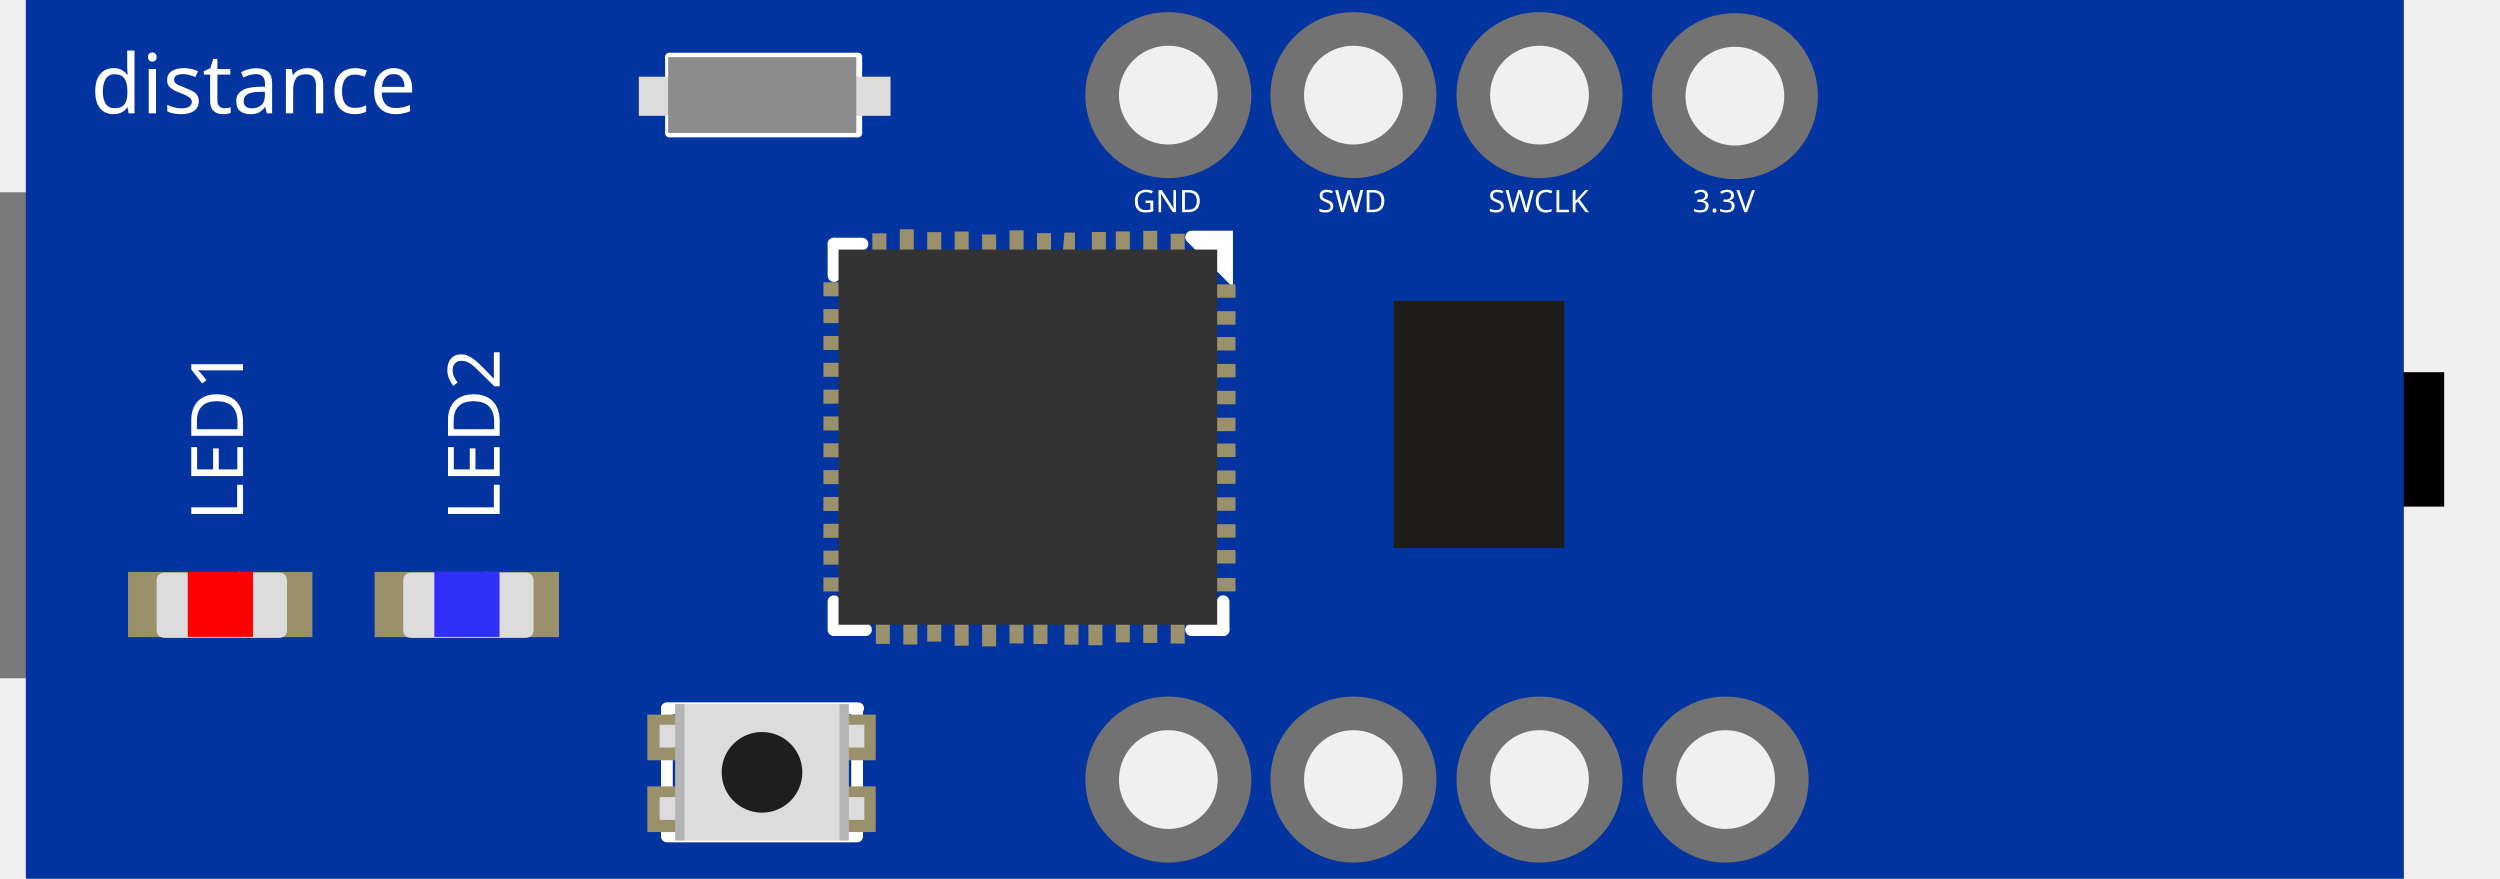
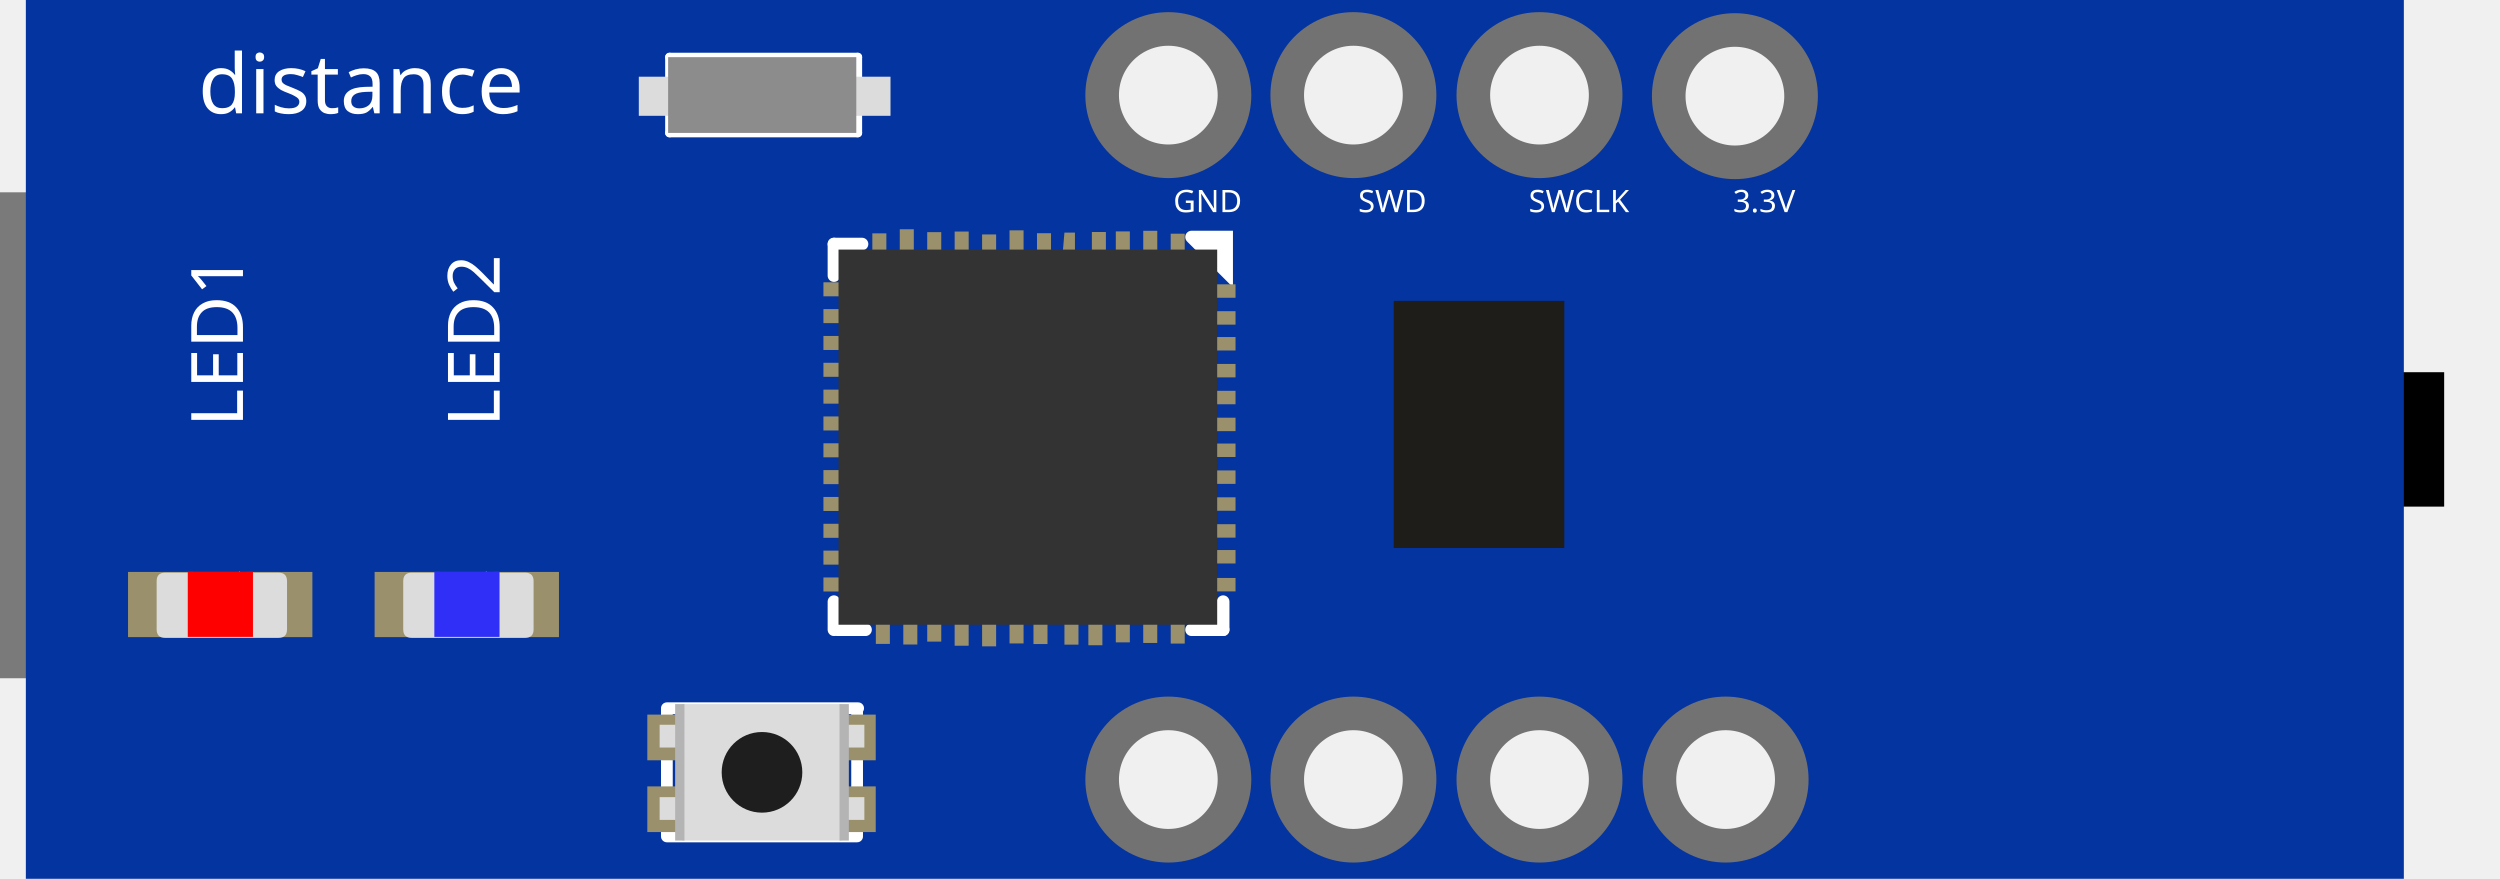
- <svg xmlns="http://www.w3.org/2000/svg" version="1.1" id="Layer_1" x="0px" y="0px" viewBox="0 0 241.8 85" style="enable-background:new 0 0 241.8 85;" xml:space="preserve">
-   <style type="text/css">
- 	.st0{fill:#7A7A7A;}
- 	.st1{fill:#0434A0;}
- 	.st2{fill:none;stroke:#FFFFFF;stroke-width:0.36;stroke-linecap:round;}
- 	.st3{fill:#9A916C;}
- 	.st4{fill:#333333;}
- 	.st5{fill:#1E1D1A;}
- 	.st6{stroke:#FFFFFF;stroke-width:0.432;stroke-linecap:round;}
- 	.st7{stroke:#FFFFFF;stroke-width:0.36;stroke-linecap:round;}
- 	.st8{fill:#DCDCDC;}
- 	.st9{fill:#8C8C8C;}
- 	.st10{fill:none;stroke:#727272;stroke-width:3.251;}
- 	.st11{fill:#FFFFFF;}
- 	.st12{font-family:'OCRAStd';}
- 	.st13{font-size:8px;}
- 	.st14{fill:none;stroke:#FFFFFF;stroke-width:0.432;stroke-linecap:round;}
- 	.st15{fill:#FF0000;}
- 	.st16{font-size:7px;}
- 	.st17{font-size:3px;}
- 	.st18{fill:#2F2FF7;}
- 	.st19{stroke:#FFFFFF;stroke-width:1.136;stroke-linecap:round;}
- 	.st20{fill:none;stroke:#FFFFFF;stroke-width:1.136;}
- 	.st21{fill:#1E1E1E;}
- 	.st22{fill:#B4B4B4;}
- </style>
-   <path id="rect293" class="st0" d="M47,65.6H0v-47h47V65.6z" />
-   <path id="JACK_TX" d="M236.4,49h-12.5V36h12.5V49z" />
-   <path id="path6" class="st1" d="M232.5,85V-0.4H2.5V85H232.5z M166.9,69c3.6,0,6.4,2.9,6.4,6.4s-2.9,6.4-6.4,6.4  c-3.6,0-6.4-2.9-6.4-6.4S163.4,69,166.9,69z M130.9,69c3.6,0,6.4,2.9,6.4,6.4s-2.9,6.4-6.4,6.4c-3.6,0-6.4-2.9-6.4-6.4  S127.3,69,130.9,69z M113,69c3.6,0,6.4,2.9,6.4,6.4s-2.9,6.4-6.4,6.4c-3.6,0-6.4-2.9-6.4-6.4S109.3,69,113,69z M167.8,2.8  c3.6,0,6.4,2.9,6.4,6.4s-2.9,6.4-6.4,6.4c-3.6,0-6.4-2.9-6.4-6.4S164.2,2.8,167.8,2.8z M113,2.8c3.6,0,6.4,2.9,6.4,6.4  s-2.9,6.4-6.4,6.4c-3.6,0-6.4-2.9-6.4-6.4S109.3,2.8,113,2.8z M131.2,2.8c3.6,0,6.4,2.9,6.4,6.4s-2.9,6.4-6.4,6.4  c-3.6,0-6.4-2.9-6.4-6.4S127.6,2.8,131.2,2.8z M148.4,69c3.6,0,6.4,2.9,6.4,6.4s-2.9,6.4-6.4,6.4c-3.6,0-6.4-2.9-6.4-6.4  S144.8,69,148.4,69z M148.9,2.8c3.6,0,6.4,2.9,6.4,6.4s-2.9,6.4-6.4,6.4c-3.6,0-6.4-2.9-6.4-6.4S145.4,2.8,148.9,2.8z" />
+ <svg xmlns="http://www.w3.org/2000/svg" version="1.1" id="Layer_1" x="0" y="0" viewBox="0 0 241.8 85" xml:space="preserve">
+   <style>
+     .st2{fill:none;stroke:#fff;stroke-width:.36;stroke-linecap:round}.st3{fill:#9a916c}.st6,.st7{stroke:#fff;stroke-width:.432;stroke-linecap:round}.st7{stroke-width:.36}.st8{fill:#dcdcdc}.st10{fill:none;stroke:#727272;stroke-width:3.251}.st11{fill:#fff}.st12{font-family:'OCRAStd'}.st14{fill:none;stroke:#fff;stroke-width:.432;stroke-linecap:round}.st16{font-size:7px}.st17{font-size:3px}.st19,.st20{stroke:#fff;stroke-width:1.136}.st19{stroke-linecap:round}.st20{fill:none}
+   </style>
+   <path id="rect293" d="M47 65.6H0v-47h47v47z" fill="#7a7a7a" />
+   <path id="JACK_TX" d="M236.4 49h-12.5V36h12.5v13z" />
+   <path id="path6" d="M232.5 85V-.4H2.5V85h230zm-65.6-16c3.6 0 6.4 2.9 6.4 6.4s-2.9 6.4-6.4 6.4c-3.6 0-6.4-2.9-6.4-6.4s2.9-6.4 6.4-6.4zm-36 0c3.6 0 6.4 2.9 6.4 6.4s-2.9 6.4-6.4 6.4c-3.6 0-6.4-2.9-6.4-6.4s2.8-6.4 6.4-6.4zM113 69c3.6 0 6.4 2.9 6.4 6.4s-2.9 6.4-6.4 6.4c-3.6 0-6.4-2.9-6.4-6.4s2.7-6.4 6.4-6.4zm54.8-66.2c3.6 0 6.4 2.9 6.4 6.4s-2.9 6.4-6.4 6.4c-3.6 0-6.4-2.9-6.4-6.4s2.8-6.4 6.4-6.4zm-54.8 0c3.6 0 6.4 2.9 6.4 6.4s-2.9 6.4-6.4 6.4c-3.6 0-6.4-2.9-6.4-6.4s2.7-6.4 6.4-6.4zm18.2 0c3.6 0 6.4 2.9 6.4 6.4s-2.9 6.4-6.4 6.4c-3.6 0-6.4-2.9-6.4-6.4s2.8-6.4 6.4-6.4zM148.4 69c3.6 0 6.4 2.9 6.4 6.4s-2.9 6.4-6.4 6.4c-3.6 0-6.4-2.9-6.4-6.4s2.8-6.4 6.4-6.4zm.5-66.2c3.6 0 6.4 2.9 6.4 6.4s-2.9 6.4-6.4 6.4c-3.6 0-6.4-2.9-6.4-6.4s2.9-6.4 6.4-6.4z" fill="#0434a0" />
  <g id="g273">
    <g id="g5241" transform="translate(-3.778 .545) scale(3.3911)">
      <g id="g5239">
-         <path id="line5221" class="st2" d="M35.1,17.8H36" />
-         <path id="line5223" class="st2" d="M36,17.8V17" />
-         <path id="line5225" class="st2" d="M25.8,17.8H25" />
-         <path id="line5227" class="st2" d="M24.9,17.8V17" />
-         <path id="line5229" class="st2" d="M24.9,7.7V6.8" />
-         <path id="line5231" class="st2" d="M24.9,6.8h0.8" />
+         <path id="line5221" class="st2" d="M35.1 17.8h.9" />
+         <path id="line5223" class="st2" d="M36 17.8V17" />
+         <path id="line5225" class="st2" d="M25.8 17.8H25" />
+         <path id="line5227" class="st2" d="M24.9 17.8V17" />
+         <path id="line5229" class="st2" d="M24.9 7.7v-.9" />
+         <path id="line5231" class="st2" d="M24.9 6.8h.8" />
        <g id="g5237">
-           <path id="path5235" class="st2" d="M35.1,6.6h1v1L35.1,6.6 M36.1,6.7h-0.9H36.1 M36.1,6.9h-0.7H36.1 M36.1,7.1h-0.5H36.1       M36.1,7.3h-0.4H36.1" />
+           <path id="path5235" class="st2" d="M35.1 6.6h1v1l-1-1m1 .1h-.9.9m0 .2h-.7.7m0 .2h-.5.5m0 .2h-.4.4" />
        </g>
      </g>
    </g>
    <g id="g6284" transform="matrix(0 -3.3911 3.3911 0 30.486 290.84)">
      <g id="g6282">
        <g id="g6280">
          <g id="g5561">
-             <path id="connector28pin" class="st3" d="M79.1,24.4v0.4h-1.2v-0.4H79.1z" />
+             <path id="connector28pin" class="st3" d="M79.1 24.4v.4h-1.2v-.4h1.2z" />
          </g>
        </g>
      </g>
    </g>
    <g id="g6292" transform="rotate(-90 165.469 130.176) scale(3.3911)">
      <g id="g6290">
        <g id="g6288">
          <g id="g5564">
-             <path id="connector29pin" class="st3" d="M80.6,22.2v0.4h-1.2v-0.4H80.6z" />
+             <path id="connector29pin" class="st3" d="M80.6 22.2v.4h-1.2v-.4h1.2z" />
          </g>
        </g>
      </g>
    </g>
    <g id="g6300" transform="rotate(-90 170.276 130.177) scale(3.3911)">
      <g id="g6298">
        <g id="g6296">
          <g id="g5567">
-             <path id="connector30pin" class="st3" d="M82,20v0.4h-1.2V20H82z" />
+             <path id="connector30pin" class="st3" d="M82 20v.4h-1.2V20H82z" />
          </g>
        </g>
      </g>
    </g>
    <g id="g6308" transform="rotate(-90 175.081 130.176) scale(3.3911)">
      <g id="g6306">
        <g id="g6304">
          <g id="g5570">
-             <path id="connector31pin" class="st3" d="M83.4,17.9v0.4h-1.2v-0.4H83.4z" />
+             <path id="connector31pin" class="st3" d="M83.4 17.9v.4h-1.2v-.4h1.2z" />
          </g>
        </g>
      </g>
    </g>
    <g id="g6316" transform="rotate(-90 179.888 130.177) scale(3.3911)">
      <g id="g6314">
        <g id="g6312">
          <g id="g5573">
-             <path id="connector32pin" class="st3" d="M84.8,15.7V16h-1.2v-0.4L84.8,15.7L84.8,15.7z" />
+             <path id="connector32pin" class="st3" d="M84.8 15.7v.3h-1.2v-.4l1.2.1z" />
          </g>
        </g>
      </g>
    </g>
    <g id="g6324" transform="matrix(0 -3.3911 3.3911 0 54.518 314.87)">
      <g id="g6322">
        <g id="g6320">
          <g id="g5576">
-             <path id="connector33pin" class="st3" d="M86.2,13.5v0.4H85v-0.4H86.2z" />
+             <path id="connector33pin" class="st3" d="M86.2 13.5v.4H85v-.4h1.2z" />
          </g>
        </g>
      </g>
    </g>
    <g id="g6332" transform="rotate(-90 189.5 130.177) scale(3.3911)">
      <g id="g6330">
        <g id="g6328">
          <g id="g5579">
-             <path id="connector34pin" class="st3" d="M87.7,11.3v0.4h-1.2v-0.4H87.7z" />
+             <path id="connector34pin" class="st3" d="M87.7 11.3v.4h-1.2v-.4h1.2z" />
          </g>
        </g>
      </g>
    </g>
    <g id="g6340" transform="matrix(0 -3.3911 3.3911 0 64.13 324.483)">
      <g id="g6338">
        <g id="g6336">
          <g id="g5582">
-             <path id="connector35pin" class="st3" d="M89,9.1v0.4h-1.2V9.1H89z" />
+             <path id="connector35pin" class="st3" d="M89 9.1v.4h-1.2v-.4H89z" />
          </g>
        </g>
      </g>
    </g>
    <g id="g6348" transform="matrix(0 -3.3911 3.3911 0 68.936 329.29)">
      <g id="g6346">
        <g id="g6344">
          <g id="g5585">
-             <path id="connector36pin" class="st3" d="M90.5,6.9v0.4h-1.2V6.9H90.5z" />
+             <path id="connector36pin" class="st3" d="M90.5 6.9v.4h-1.2v-.4h1.2z" />
          </g>
        </g>
      </g>
    </g>
    <g id="g6356" transform="rotate(-90 203.919 130.176) scale(3.3911)">
      <g id="g6354">
        <g id="g6352">
          <g id="g5588">
-             <path id="connector37pin" class="st3" d="M91.9,4.7v0.4h-1.2V4.7H91.9z" />
+             <path id="connector37pin" class="st3" d="M91.9 4.7v.4h-1.2v-.4h1.2z" />
          </g>
        </g>
      </g>
    </g>
    <g id="g6364" transform="rotate(-90 208.726 130.177) scale(3.3911)">
      <g id="g6362">
        <g id="g6360">
          <g id="g5591">
-             <path id="connector38pin" class="st3" d="M93.4,2.5v0.4h-1.2V2.5H93.4z" />
+             <path id="connector38pin" class="st3" d="M93.4 2.5v.4h-1.2v-.4h1.2z" />
          </g>
        </g>
      </g>
    </g>
    <g id="g6372" transform="rotate(-90 213.531 130.176) scale(3.3911)">
      <g id="g6370">
        <g id="g6368">
          <g id="g5594">
-             <path id="connector39pin" class="st3" d="M94.7,0.3v0.4h-1.2V0.3H94.7z" />
+             <path id="connector39pin" class="st3" d="M94.7.3v.4h-1.2V.3h1.2z" />
          </g>
        </g>
      </g>
    </g>
    <g id="g6380" transform="rotate(180 220.228 121.319) scale(3.3911)">
      <g id="g6378">
        <g id="g6376">
          <g id="g5597">
-             <path id="connector40pin" class="st3" d="M106.4,63.5h-1.2v-0.4h1.2V63.5z" />
+             <path id="connector40pin" class="st3" d="M106.4 63.5h-1.2v-.4h1.2v.4z" />
          </g>
        </g>
      </g>
    </g>
    <g id="g6388" transform="rotate(180 220.228 116.512) scale(3.3911)">
      <g id="g6386">
        <g id="g6384">
          <g id="g5600">
-             <path id="connector41pin" class="st3" d="M106.4,59.9h-1.2v-0.4h1.2V59.9z" />
+             <path id="connector41pin" class="st3" d="M106.4 59.9h-1.2v-.4h1.2v.4z" />
          </g>
        </g>
      </g>
    </g>
    <g id="g6396" transform="rotate(180 220.228 111.706) scale(3.3911)">
      <g id="g6394">
        <g id="g6392">
          <g id="g5603">
-             <path id="connector42pin" class="st3" d="M106.4,56.3h-1.2v-0.4h1.2V56.3z" />
+             <path id="connector42pin" class="st3" d="M106.4 56.3h-1.2v-.4h1.2v.4z" />
          </g>
        </g>
      </g>
    </g>
    <g id="g6404" transform="rotate(180 220.228 106.9) scale(3.3911)">
      <g id="g6402">
        <g id="g6400">
          <g id="g5606">
-             <path id="connector43pin" class="st3" d="M106.4,52.7h-1.2v-0.4h1.2V52.7z" />
+             <path id="connector43pin" class="st3" d="M106.4 52.7h-1.2v-.4h1.2v.4z" />
          </g>
        </g>
      </g>
    </g>
    <g id="g6412" transform="rotate(180 220.228 102.094) scale(3.3911)">
      <g id="g6410">
        <g id="g6408">
          <g id="g5609">
-             <path id="connector44pin" class="st3" d="M106.4,49.1h-1.2v-0.4h1.2V49.1z" />
+             <path id="connector44pin" class="st3" d="M106.4 49.1h-1.2v-.4h1.2v.4z" />
          </g>
        </g>
      </g>
    </g>
    <g id="g6420" transform="rotate(180 220.228 97.287) scale(3.3911)">
      <g id="g6418">
        <g id="g6416">
          <g id="g5612">
-             <path id="connector45pin" class="st3" d="M106.4,45.5h-1.2v-0.4h1.2V45.5z" />
+             <path id="connector45pin" class="st3" d="M106.4 45.5h-1.2v-.4h1.2v.4z" />
          </g>
        </g>
      </g>
    </g>
    <g id="g6428" transform="rotate(180 220.228 92.481) scale(3.3911)">
      <g id="g6426">
        <g id="g6424">
          <g id="g5615">
-             <path id="connector46pin" class="st3" d="M106.4,41.9h-1.2v-0.4h1.2V41.9z" />
+             <path id="connector46pin" class="st3" d="M106.4 41.9h-1.2v-.4h1.2v.4z" />
          </g>
        </g>
      </g>
    </g>
    <g id="g6436" transform="rotate(180 220.228 87.674) scale(3.3911)">
      <g id="g6434">
        <g id="g6432">
          <g id="g5618">
-             <path id="connector47pin" class="st3" d="M106.4,38.3h-1.2v-0.4h1.2V38.3z" />
+             <path id="connector47pin" class="st3" d="M106.4 38.3h-1.2v-.4h1.2v.4z" />
          </g>
        </g>
      </g>
    </g>
    <g id="g6444" transform="rotate(180 220.228 82.868) scale(3.3911)">
      <g id="g6442">
        <g id="g6440">
          <g id="g5621">
-             <path id="connector48pin" class="st3" d="M106.4,34.7h-1.2v-0.4h1.2V34.7z" />
+             <path id="connector48pin" class="st3" d="M106.4 34.7h-1.2v-.4h1.2v.4z" />
          </g>
        </g>
      </g>
    </g>
    <g id="g6452" transform="rotate(180 220.228 78.062) scale(3.3911)">
      <g id="g6450">
        <g id="g6448">
          <g id="g5624">
-             <path id="connector49pin" class="st3" d="M106.4,31.1h-1.2v-0.4h1.2V31.1z" />
+             <path id="connector49pin" class="st3" d="M106.4 31.1h-1.2v-.4h1.2v.4z" />
          </g>
        </g>
      </g>
    </g>
    <g id="g6460" transform="rotate(180 220.228 73.255) scale(3.3911)">
      <g id="g6458">
        <g id="g6456">
          <g id="g5627">
-             <path id="connector50pin" class="st3" d="M106.4,27.5h-1.2v-0.4h1.2V27.5z" />
+             <path id="connector50pin" class="st3" d="M106.4 27.5h-1.2v-.4h1.2v.4z" />
          </g>
        </g>
      </g>
    </g>
    <g id="g6468" transform="rotate(180 220.228 68.45) scale(3.3911)">
      <g id="g6466">
        <g id="g6464">
          <g id="g5630">
-             <path id="connector51pin" class="st3" d="M106.4,23.9h-1.2v-0.4h1.2V23.9z" />
+             <path id="connector51pin" class="st3" d="M106.4 23.9h-1.2v-.4h1.2v.4z" />
          </g>
        </g>
      </g>
    </g>
    <g id="g6476" transform="rotate(90 212.987 59.591) scale(3.3911)">
      <g id="g6474">
        <g id="g6472">
          <g id="g5633">
-             <path id="connector52pin" class="st3" d="M62.4,55.4V55h1.2v0.4H62.4z" />
+             <path id="connector52pin" class="st3" d="M62.4 55.4V55h1.2v.4h-1.2z" />
          </g>
        </g>
      </g>
    </g>
    <g id="g6484" transform="rotate(90 208.182 59.592) scale(3.3911)">
      <g id="g6482">
        <g id="g6480">
          <g id="g5636">
-             <path id="connector53pin" class="st3" d="M61,53.2v-0.4h1.2v0.4H61z" />
+             <path id="connector53pin" class="st3" d="M61 53.2v-.4h1.2v.4H61z" />
          </g>
        </g>
      </g>
    </g>
    <g id="g6492" transform="rotate(90 203.375 59.592) scale(3.3911)">
      <g id="g6490">
        <g id="g6488">
          <g id="g5639">
-             <path id="connector54pin" class="st3" d="M59.5,51.1v-0.4h1.2v0.4H59.5z" />
+             <path id="connector54pin" class="st3" d="M59.5 51.1v-.4h1.2v.4h-1.2z" />
          </g>
        </g>
      </g>
    </g>
    <g id="g6500" transform="rotate(90 198.567 59.59) scale(3.3911)">
      <g id="g6498">
        <g id="g6496">
          <g id="g5642">
-             <path id="connector55pin" class="st3" d="M58.2,48.9v-0.4h1.2v0.4H58.2z" />
+             <path id="connector55pin" class="st3" d="M58.2 48.9v-.4h1.2v.4h-1.2z" />
          </g>
        </g>
      </g>
    </g>
    <g id="g6508" transform="rotate(90 193.762 59.592) scale(3.3911)">
      <g id="g6506">
        <g id="g6504">
          <g id="g5645">
-             <path id="connector56pin" class="st3" d="M56.8,46.7v-0.4H58v0.4H56.8z" />
+             <path id="connector56pin" class="st3" d="M56.8 46.7v-.4H58v.4h-1.2z" />
          </g>
        </g>
      </g>
    </g>
    <g id="g6516" transform="rotate(90 188.955 59.591) scale(3.3911)">
      <g id="g6514">
        <g id="g6512">
          <g id="g5648">
-             <path id="connector57pin" class="st3" d="M55.3,44.5v-0.4h1.2v0.4H55.3z" />
+             <path id="connector57pin" class="st3" d="M55.3 44.5v-.4h1.2v.4h-1.2z" />
          </g>
        </g>
      </g>
    </g>
    <g id="g6524" transform="rotate(90 184.149 59.591) scale(3.3911)">
      <g id="g6522">
        <g id="g6520">
          <g id="g5651">
-             <path id="connector58pin" class="st3" d="M53.9,42.3V42h1.2v0.4h-1.2V42.3z" />
+             <path id="connector58pin" class="st3" d="M53.9 42.3V42h1.2v.4h-1.2v-.1z" />
          </g>
        </g>
      </g>
    </g>
    <g id="g6532" transform="rotate(90 179.344 59.592) scale(3.3911)">
      <g id="g6530">
        <g id="g6528">
          <g id="g5654">
-             <path id="connector59pin" class="st3" d="M52.5,40.1v-0.4h1.2v0.4H52.5z" />
+             <path id="connector59pin" class="st3" d="M52.5 40.1v-.4h1.2v.4h-1.2z" />
          </g>
        </g>
      </g>
    </g>
    <g id="g6540" transform="rotate(90 174.537 59.591) scale(3.3911)">
      <g id="g6538">
        <g id="g6536">
          <g id="g5657">
-             <path id="connector60pin" class="st3" d="M51.1,38v-0.4h1.2V38H51.1z" />
+             <path id="connector60pin" class="st3" d="M51.1 38v-.4h1.2v.4h-1.2z" />
          </g>
        </g>
      </g>
    </g>
    <g id="g6548" transform="rotate(90 169.73 59.592) scale(3.3911)">
      <g id="g6546">
        <g id="g6544">
          <g id="g5660">
-             <path id="connector61pin" class="st3" d="M49.6,35.8v-0.4h1.2v0.4H49.6z" />
+             <path id="connector61pin" class="st3" d="M49.6 35.8v-.4h1.2v.4h-1.2z" />
          </g>
        </g>
      </g>
    </g>
    <g id="g6556" transform="rotate(90 164.924 59.591) scale(3.3911)">
      <g id="g6554">
        <g id="g6552">
          <g id="g5663">
-             <path id="connector62pin" class="st3" d="M48.2,33.6v-0.4h1.2v0.4H48.2z" />
+             <path id="connector62pin" class="st3" d="M48.2 33.6v-.4h1.2v.4h-1.2z" />
          </g>
        </g>
      </g>
    </g>
    <g id="g6564" transform="rotate(90 160.119 59.592) scale(3.3911)">
      <g id="g6562">
        <g id="g6560">
          <g id="g5666">
-             <path id="connector63pin" class="st3" d="M46.9,31.4V31H48v0.4H46.9z" />
-           </g>
-         </g>
-       </g>
-     </g>
-     <path id="connector64pin" class="st3" d="M119.5,57.2h-3.9v-1.3h3.9V57.2z" />
-     <path id="connector65pin" class="st3" d="M119.5,54.5h-3.9v-1.3h3.9V54.5z" />
-     <path id="connector66pin" class="st3" d="M119.5,52h-3.9v-1.3h3.9V52z" />
-     <path id="connector67pin" class="st3" d="M119.5,49.4h-3.9v-1.3h3.9V49.4z" />
-     <path id="connector68pin" class="st3" d="M119.5,46.8h-3.9v-1.3h3.9V46.8z" />
-     <path id="connector69pin" class="st3" d="M119.5,44.2h-3.9v-1.3h3.9V44.2z" />
-     <path id="connector70pin" class="st3" d="M119.5,41.7h-3.9v-1.3h3.9V41.7z" />
-     <path id="connector71pin" class="st3" d="M119.5,39.1h-3.9v-1.3h3.9V39.1z" />
-     <path id="connector72pin" class="st3" d="M119.5,36.5h-3.9v-1.3h3.9V36.5z" />
-     <path id="connector73pin" class="st3" d="M119.5,33.9h-3.9v-1.3h3.9V33.9z" />
-     <path id="connector74pin" class="st3" d="M119.5,31.4h-3.9v-1.3h3.9V31.4z" />
-     <path id="connector75pin" class="st3" d="M119.5,28.8h-3.9v-1.3h3.9V28.8z" />
-     <path id="connector76pin" class="st3" d="M111.8,54.4H87.2V30.2h24.5v24.2H111.8z" />
+             <path id="connector63pin" class="st3" d="M46.9 31.4V31H48v.4h-1.1z" />
+           </g>
+         </g>
+       </g>
+     </g>
+     <path id="connector64pin" class="st3" d="M119.5 57.2h-3.9v-1.3h3.9v1.3z" />
+     <path id="connector65pin" class="st3" d="M119.5 54.5h-3.9v-1.3h3.9v1.3z" />
+     <path id="connector66pin" class="st3" d="M119.5 52h-3.9v-1.3h3.9V52z" />
+     <path id="connector67pin" class="st3" d="M119.5 49.4h-3.9v-1.3h3.9v1.3z" />
+     <path id="connector68pin" class="st3" d="M119.5 46.8h-3.9v-1.3h3.9v1.3z" />
+     <path id="connector69pin" class="st3" d="M119.5 44.2h-3.9v-1.3h3.9v1.3z" />
+     <path id="connector70pin" class="st3" d="M119.5 41.7h-3.9v-1.3h3.9v1.3z" />
+     <path id="connector71pin" class="st3" d="M119.5 39.1h-3.9v-1.3h3.9v1.3z" />
+     <path id="connector72pin" class="st3" d="M119.5 36.5h-3.9v-1.3h3.9v1.3z" />
+     <path id="connector73pin" class="st3" d="M119.5 33.9h-3.9v-1.3h3.9v1.3z" />
+     <path id="connector74pin" class="st3" d="M119.5 31.4h-3.9v-1.3h3.9v1.3z" />
+     <path id="connector75pin" class="st3" d="M119.5 28.8h-3.9v-1.3h3.9v1.3z" />
+     <path id="connector76pin" class="st3" d="M111.8 54.4H87.2V30.2h24.5v24.2h.1z" />
    <g id="g7917" transform="translate(148.585 61.442) scale(3.3911)">
      <g id="g7915">
        <g id="g7913">
          <g id="tqfn48_7mm">
-             <path id="rect5919" class="st4" d="M-9.1-0.3h-10.8V-11h10.8L-9.1-0.3z" />
-           </g>
-         </g>
-       </g>
-     </g>
-   </g>
-   <path id="rect295" class="st5" d="M151.3,53h-16.5V29.1h16.5V53z" />
-   <g>
-     <g id="g10264" transform="translate(-.001 -2.981) scale(2.36354)">
-       <g id="g10268">
-         <path id="line10272" class="st6" d="M29.8,5.1l2.9-0.8" />
-         <path id="line10274" class="st6" d="M32.7,4.4v1.5" />
-         <path id="line10276" class="st6" d="M32.7,5.9l-2.9-0.8" />
-         <path id="line10278" class="st7" d="M27.4,3.6h7.7" />
-         <path id="line10280" class="st7" d="M35.1,3.6v3.1" />
-         <path id="line10282" class="st7" d="M35.1,6.7h-7.7" />
-         <path id="line10284" class="st7" d="M27.4,6.7V3.6" />
-       </g>
-     </g>
-     <g id="g5075" transform="translate(109.278 115.726) scale(2.36354)">
-       <g id="sod-123fl" transform="rotate(180 5.103 2.338)">
-         <g id="g16802">
-           <path id="rect3" class="st8" d="M30.3,50.5H20v-1.6h10.3V50.5z" />
-           <path id="rect5" class="st9" d="M29.1,51.3h-7.7v-3.1h7.7C29.1,48.2,29.1,51.3,29.1,51.3z" />
-         </g>
+             <path id="rect5919" d="M-9.1-.3h-10.8V-11h10.8V-.3z" fill="#333" />
+           </g>
+         </g>
+       </g>
+     </g>
+   </g>
+   <path id="rect295" d="M151.3 53h-16.5V29.1h16.5V53z" fill="#1e1d1a" />
+   <g id="g10264" transform="translate(-.001 -2.981) scale(2.36354)">
+     <g id="g10268">
+       <path id="line10272" class="st6" d="M29.8 5.1l2.9-.8" />
+       <path id="line10274" class="st6" d="M32.7 4.4v1.5" />
+       <path id="line10276" class="st6" d="M32.7 5.9l-2.9-.8" />
+       <path id="line10278" class="st7" d="M27.4 3.6h7.7" />
+       <path id="line10280" class="st7" d="M35.1 3.6v3.1" />
+       <path id="line10282" class="st7" d="M35.1 6.7h-7.7" />
+       <path id="line10284" class="st7" d="M27.4 6.7V3.6" />
+     </g>
+   </g>
+   <g id="g5075" transform="translate(109.278 115.726) scale(2.36354)">
+     <g id="sod-123fl" transform="rotate(180 5.103 2.338)">
+       <g id="g16802">
+         <path id="rect3" class="st8" d="M30.3 50.5H20v-1.6h10.3v1.6z" />
+         <path id="rect5" d="M29.1 51.3h-7.7v-3.1h7.7v3.1z" fill="#8c8c8c" />
      </g>
    </g>
  </g>
  <circle id="3V3" class="st10" cx="167.8" cy="9.3" r="6.4" />
  <circle id="SWCLK" class="st10" cx="148.9" cy="9.2" r="6.4" />
  <circle id="SWDIO" class="st10" cx="130.9" cy="9.2" r="6.4" />
  <circle id="GND_2_" class="st10" cx="113" cy="9.2" r="6.4" />
  <circle class="st10" cx="166.9" cy="75.4" r="6.4" />
  <circle class="st10" cx="148.9" cy="75.4" r="6.4" />
  <circle class="st10" cx="130.9" cy="75.4" r="6.4" />
  <circle class="st10" cx="113" cy="75.4" r="6.4" />
-   <text transform="matrix(1 0 0 1 8.7731 10.9641)" class="st11 st12 st13">distance</text>
+   <text transform="translate(8.773 10.964)" class="st11 st12" font-size="8">
+     distance
+   </text>
  <g id="LED1_1_">
    <g id="g206" transform="matrix(0 2.7412 -2.7412 0 211.757 0)">
      <g id="g210">
        <g id="g214">
-           <path id="path218" class="st14" d="M21.3,69.9L20.6,69H22L21.3,69.9 M22,69.1h-1.3H22" />
+           <path id="path218" class="st14" d="M21.3 69.9l-.7-.9H22l-.7.9m.7-.8h-1.3H22" />
        </g>
        <g id="g4601" transform="rotate(180 2.97 4.533)">
          <g id="g4599">
            <g id="g220">
-               <path id="rect222" class="st11" d="M-16.5-61.2h2.2v0.4h-2.2V-61.2z" />
+               <path id="rect222" class="st11" d="M-16.5-61.2h2.2v.4h-2.2v-.4z" />
            </g>
          </g>
        </g>
      </g>
    </g>
    <g id="g4995" transform="rotate(-90 104.717 -72.151) scale(2.7412)">
      <g id="g4993">
        <g id="g520">
-           <path id="connector74pin_1_" class="st3" d="M-10.6-55.8h2.3v2.3h-2.3V-55.8z" />
+           <path id="connector74pin_1_" class="st3" d="M-10.6-55.8h2.3v2.3h-2.3v-2.3z" />
        </g>
      </g>
    </g>
    <g id="g5001" transform="rotate(-90 93.061 -60.495) scale(2.7412)">
      <g id="g4999">
        <g id="g523">
-           <path id="connector75pin_1_" class="st3" d="M-10.6-51.5h2.3v2.3h-2.3V-51.5z" />
+           <path id="connector75pin_1_" class="st3" d="M-10.6-51.5h2.3v2.3h-2.3v-2.3z" />
        </g>
      </g>
    </g>
    <g transform="rotate(90 90.763 103.937) scale(2.7412)">
      <g id="g5225">
        <g id="_x30_603-led-green">
          <g id="g5220">
            <g id="g677">
-               <path id="path679" class="st8" d="M15.4,65.2v-4c0-0.2,0.1-0.3,0.3-0.3h1.7c0.2,0,0.3,0.1,0.3,0.3v4c0,0.2-0.1,0.3-0.3,0.3        h-1.7C15.5,65.5,15.4,65.4,15.4,65.2L15.4,65.2z" />
+               <path id="path679" class="st8" d="M15.4 65.2v-4c0-.2.1-.3.3-.3h1.7c.2 0 .3.1.3.3v4c0 .2-.1.3-.3.3h-1.7c-.2 0-.3-.1-.3-.3z" />
              <g id="g5216" transform="rotate(-90 1.134 2.268)">
                <g id="g5214">
-                   <path id="rect681" class="st15" d="M-58.7,18.8H-61v-2.3h2.3V18.8z" />
+                   <path id="rect681" d="M-58.7 18.8H-61v-2.3h2.3v2.3z" fill="red" />
                </g>
              </g>
            </g>
          </g>
        </g>
      </g>
    </g>
  </g>
-   <text id="led1t" transform="matrix(6.123234e-17 -1 1 6.123234e-17 23.4998 50.3818)" class="st11 st12 st16">LED1</text>
-   <text id="led2t" transform="matrix(6.123234e-17 -1 1 6.123234e-17 48.3289 50.3818)" class="st11 st12 st16">LED2</text>
-   <text id="gndt" transform="matrix(1 0 0 1 109.5742 20.5207)" class="st11 st12 st17">GND</text>
-   <text id="swdt" transform="matrix(1 0 0 1 127.4544 20.5208)" class="st11 st12 st17">SWD</text>
-   <text id="swclt" transform="matrix(1 0 0 1 143.9441 20.5209)" class="st11 st12 st17">SWCLK</text>
-   <text id="t33v" transform="matrix(1 0 0 1 163.7074 20.5209)" class="st11 st12 st17">3.3V</text>
+   <text id="led1t" transform="rotate(-90 36.94 13.441)" class="st11 st12 st16">
+     LED1
+   </text>
+   <text id="led2t" transform="rotate(-90 49.355 1.026)" class="st11 st12 st16">
+     LED2
+   </text>
+   <text id="gndt" transform="translate(109.574 20.52)" class="st11 st12 st17">
+     GND
+   </text>
+   <text id="swdt" transform="translate(127.454 20.52)" class="st11 st12 st17">
+     SWD
+   </text>
+   <text id="swclt" transform="translate(143.944 20.52)" class="st11 st12 st17">
+     SWCLK
+   </text>
+   <text id="t33v" transform="translate(163.707 20.52)" class="st11 st12 st17">
+     3.3V
+   </text>
  <g id="LED2">
    <g id="g206_1_" transform="matrix(0 2.7412 -2.7412 0 211.757 0)">
      <g id="g210_1_">
        <g id="g214_1_">
-           <path id="path218_1_" class="st14" d="M21.3,61.2l-0.7-0.9H22L21.3,61.2 M22,60.4h-1.3H22" />
+           <path id="path218_1_" class="st14" d="M21.3 61.2l-.7-.9H22l-.7.9m.7-.8h-1.3H22" />
        </g>
        <g id="g4601_1_" transform="rotate(180 2.97 4.533)">
          <g id="g4599_1_">
            <g id="g220_1_">
-               <path id="rect222_1_" class="st11" d="M-16.5-52.5h2.2v0.4h-2.2V-52.5z" />
+               <path id="rect222_1_" class="st11" d="M-16.5-52.5h2.2v.4h-2.2v-.4z" />
            </g>
          </g>
        </g>
      </g>
    </g>
    <g id="g4995_1_" transform="rotate(-90 104.717 -72.151) scale(2.7412)">
      <g id="g4993_1_">
        <g id="g520_1_">
-           <path id="connector74pin_2_" class="st3" d="M-10.6-47.1h2.3v2.3h-2.3V-47.1z" />
+           <path id="connector74pin_2_" class="st3" d="M-10.6-47.1h2.3v2.3h-2.3v-2.3z" />
        </g>
      </g>
    </g>
    <g id="g5001_1_" transform="rotate(-90 93.061 -60.495) scale(2.7412)">
      <g id="g4999_1_">
        <g id="g523_1_">
-           <path id="connector75pin_2_" class="st3" d="M-10.6-42.8h2.3v2.3h-2.3V-42.8z" />
+           <path id="connector75pin_2_" class="st3" d="M-10.6-42.8h2.3v2.3h-2.3v-2.3z" />
        </g>
      </g>
    </g>
    <g transform="rotate(90 90.763 103.937) scale(2.7412)">
      <g id="g5225_1_">
        <g id="_x30_603-led-green_1_">
          <g id="g5220_1_">
            <g id="g677_1_">
-               <path id="path679_1_" class="st8" d="M15.4,56.5v-4c0-0.2,0.1-0.3,0.3-0.3h1.7c0.2,0,0.3,0.1,0.3,0.3v4c0,0.2-0.1,0.3-0.3,0.3        h-1.7C15.5,56.8,15.4,56.7,15.4,56.5L15.4,56.5z" />
+               <path id="path679_1_" class="st8" d="M15.4 56.5v-4c0-.2.1-.3.3-.3h1.7c.2 0 .3.1.3.3v4c0 .2-.1.3-.3.3h-1.7c-.2 0-.3-.1-.3-.3z" />
              <g id="g5216_1_" transform="rotate(-90 1.134 2.268)">
                <g id="g5214_1_">
-                   <path id="rect681_1_" class="st18" d="M-50,18.8h-2.3v-2.3h2.3V18.8z" />
+                   <path id="rect681_1_" d="M-50 18.8h-2.3v-2.3h2.3v2.3z" fill="#2f2ff7" />
                </g>
              </g>
            </g>
          </g>
        </g>
      </g>
    </g>
  </g>
-   <g>
-     <path id="path4625" class="st19" d="M82.9,80.9H64.5 M64.5,80.9V68.5 M64.5,68.5h18.5 M82.9,68.5   v12.3" />
-     <path id="path4627" class="st20" d="M78.5,73.8c0-1.5-1.2-2.6-2.6-2.6l0,0" />
-     <path id="path4629" class="st19" d="M78.5,73.8v1.8" />
-     <path id="path4631" class="st20" d="M75.9,78.2c1.5,0,2.6-1.2,2.6-2.6c0,0,0,0,0,0" />
-     <path id="path4633" class="st19" d="M75.9,78.2h-4.4" />
-     <path id="path4635" class="st20" d="M68.9,75.6c0,1.5,1.2,2.6,2.6,2.6h0" />
-     <path id="path4637" class="st19" d="M68.9,75.6v-1.8" />
-     <path id="path4639" class="st20" d="M71.5,71.2c-1.5,0-2.6,1.2-2.6,2.6c0,0,0,0,0,0" />
-     <path id="path4641" class="st19" d="M71.5,71.2h4.4" />
-     <g id="g4795" transform="matrix(3.155997,0,0,3.155997,-3.982869,0)">
-       <path id="path4793" class="st3" d="M22.5,25.5h-1.4v-1.4h1.4L22.5,25.5z" />
-     </g>
-     <g id="g4799" transform="matrix(3.155997,0,0,3.155997,-3.982869,0)">
-       <path id="path4797" class="st3" d="M22.5,23.3h-1.4v-1.4h1.4V23.3z" />
-     </g>
-     <g id="g4803" transform="matrix(3.155997,0,0,3.155997,-3.982869,0)">
-       <path id="path4801" class="st3" d="M28.1,25.5h-1.4v-1.4h1.4V25.5z" />
-     </g>
-     <g id="g4807" transform="matrix(3.155997,0,0,3.155997,-3.982869,0)">
-       <path id="path4805" class="st3" d="M28.1,23.3h-1.4v-1.4h1.4V23.3z" />
-     </g>
-     <path id="path5299" class="st8" d="M66,79.3v2h15.4v-2h2.2v-2.2h-2.2v-4.8h2.2v-2.2h-2.2v-2H66v2   h-2.2v2.2H66v4.8h-2.2v2.2H66z" />
-     <circle id="RESETBTN_1_" class="st21" cx="73.7" cy="74.7" r="3.9">
- 	</circle>
-     <path id="path5303" class="st22" d="M82.1,81.3h-0.9V68.1h0.9V81.3z M66.2,81.3h-0.9V68.1h0.9   V81.3z" />
-   </g>
+   <path id="path4625" class="st19" d="M82.9 80.9H64.5m0 0V68.5m0 0H83m-.1 0v12.3" />
+   <path id="path4627" class="st20" d="M78.5 73.8c0-1.5-1.2-2.6-2.6-2.6" />
+   <path id="path4629" class="st19" d="M78.5 73.8v1.8" />
+   <path id="path4631" class="st20" d="M75.9 78.2c1.5 0 2.6-1.2 2.6-2.6" />
+   <path id="path4633" class="st19" d="M75.9 78.2h-4.4" />
+   <path id="path4635" class="st20" d="M68.9 75.6c0 1.5 1.2 2.6 2.6 2.6" />
+   <path id="path4637" class="st19" d="M68.9 75.6v-1.8" />
+   <path id="path4639" class="st20" d="M71.5 71.2c-1.5 0-2.6 1.2-2.6 2.6" />
+   <path id="path4641" class="st19" d="M71.5 71.2h4.4" />
+   <g id="g4795" transform="translate(-3.983) scale(3.156)">
+     <path id="path4793" class="st3" d="M22.5 25.5h-1.4v-1.4h1.4v1.4z" />
+   </g>
+   <g id="g4799" transform="translate(-3.983) scale(3.156)">
+     <path id="path4797" class="st3" d="M22.5 23.3h-1.4v-1.4h1.4v1.4z" />
+   </g>
+   <g id="g4803" transform="translate(-3.983) scale(3.156)">
+     <path id="path4801" class="st3" d="M28.1 25.5h-1.4v-1.4h1.4v1.4z" />
+   </g>
+   <g id="g4807" transform="translate(-3.983) scale(3.156)">
+     <path id="path4805" class="st3" d="M28.1 23.3h-1.4v-1.4h1.4v1.4z" />
+   </g>
+   <path id="path5299" class="st8" d="M66 79.3v2h15.4v-2h2.2v-2.2h-2.2v-4.8h2.2v-2.2h-2.2v-2H66v2h-2.2v2.2H66v4.8h-2.2v2.2H66z" />
+   <circle id="RESETBTN_1_" cx="73.7" cy="74.7" r="3.9" fill="#1e1e1e" />
+   <path id="path5303" d="M82.1 81.3h-.9V68.1h.9v13.2zm-15.9 0h-.9V68.1h.9v13.2z" fill="#b4b4b4" />
</svg>
